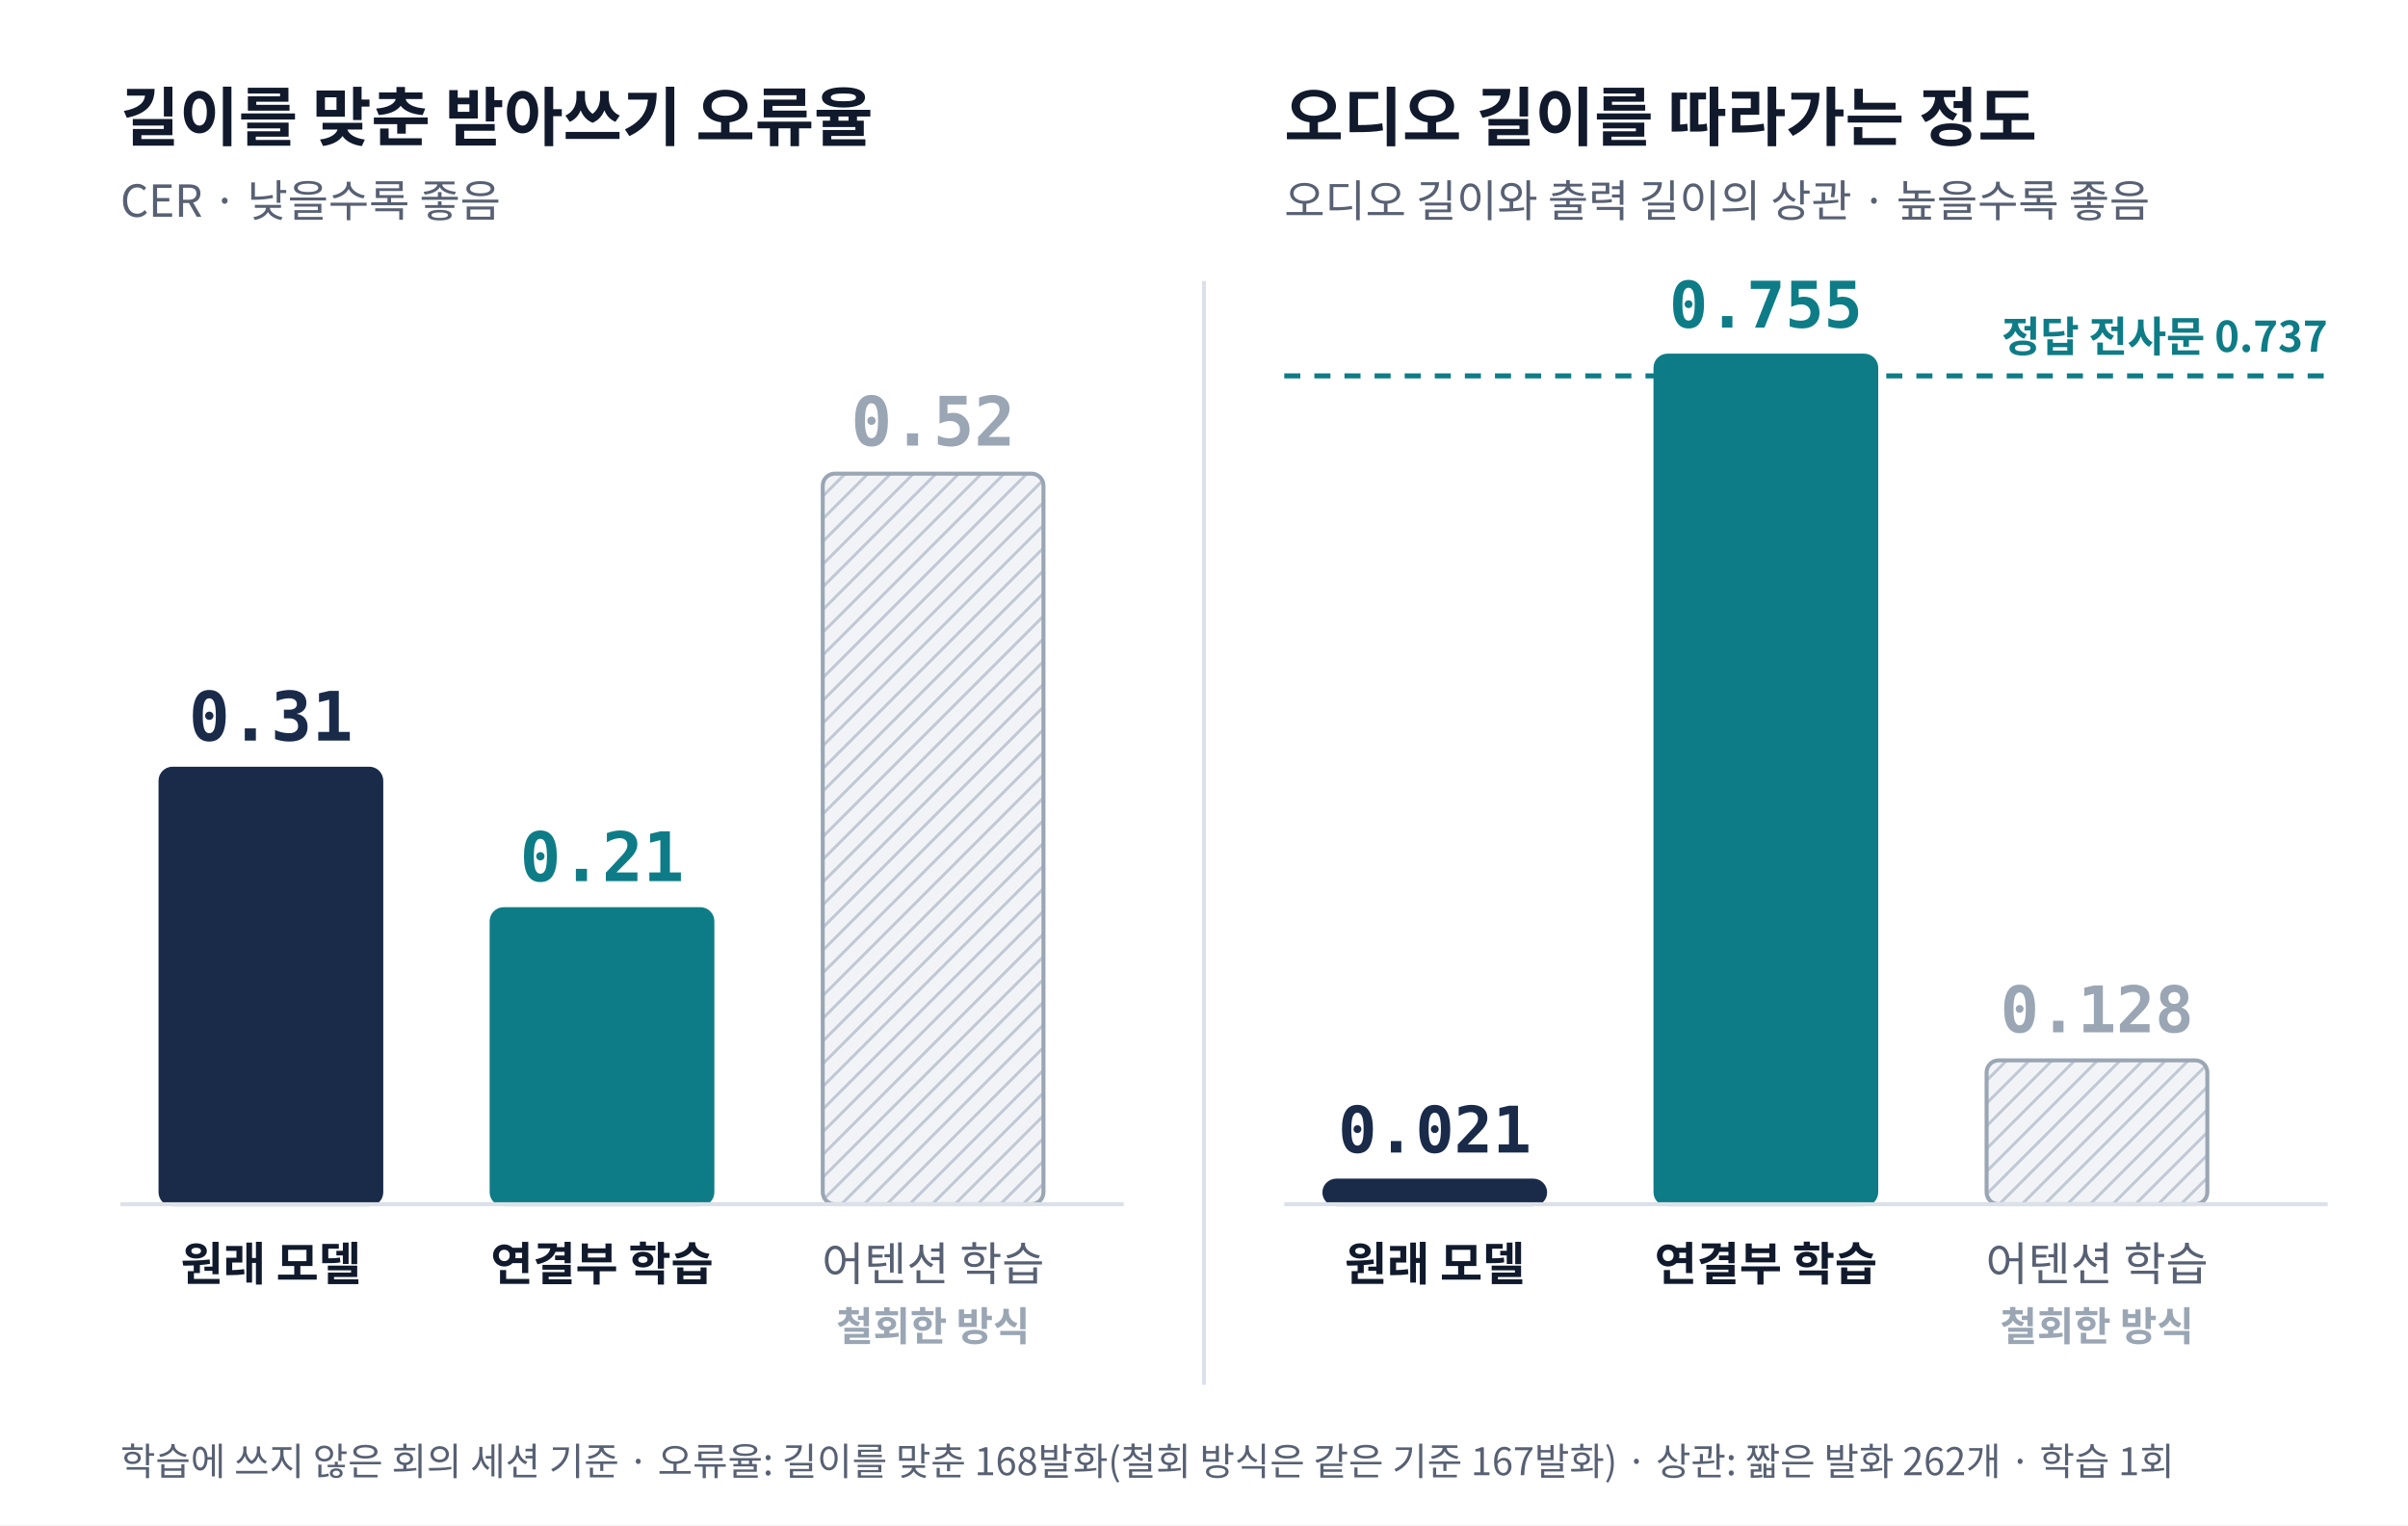
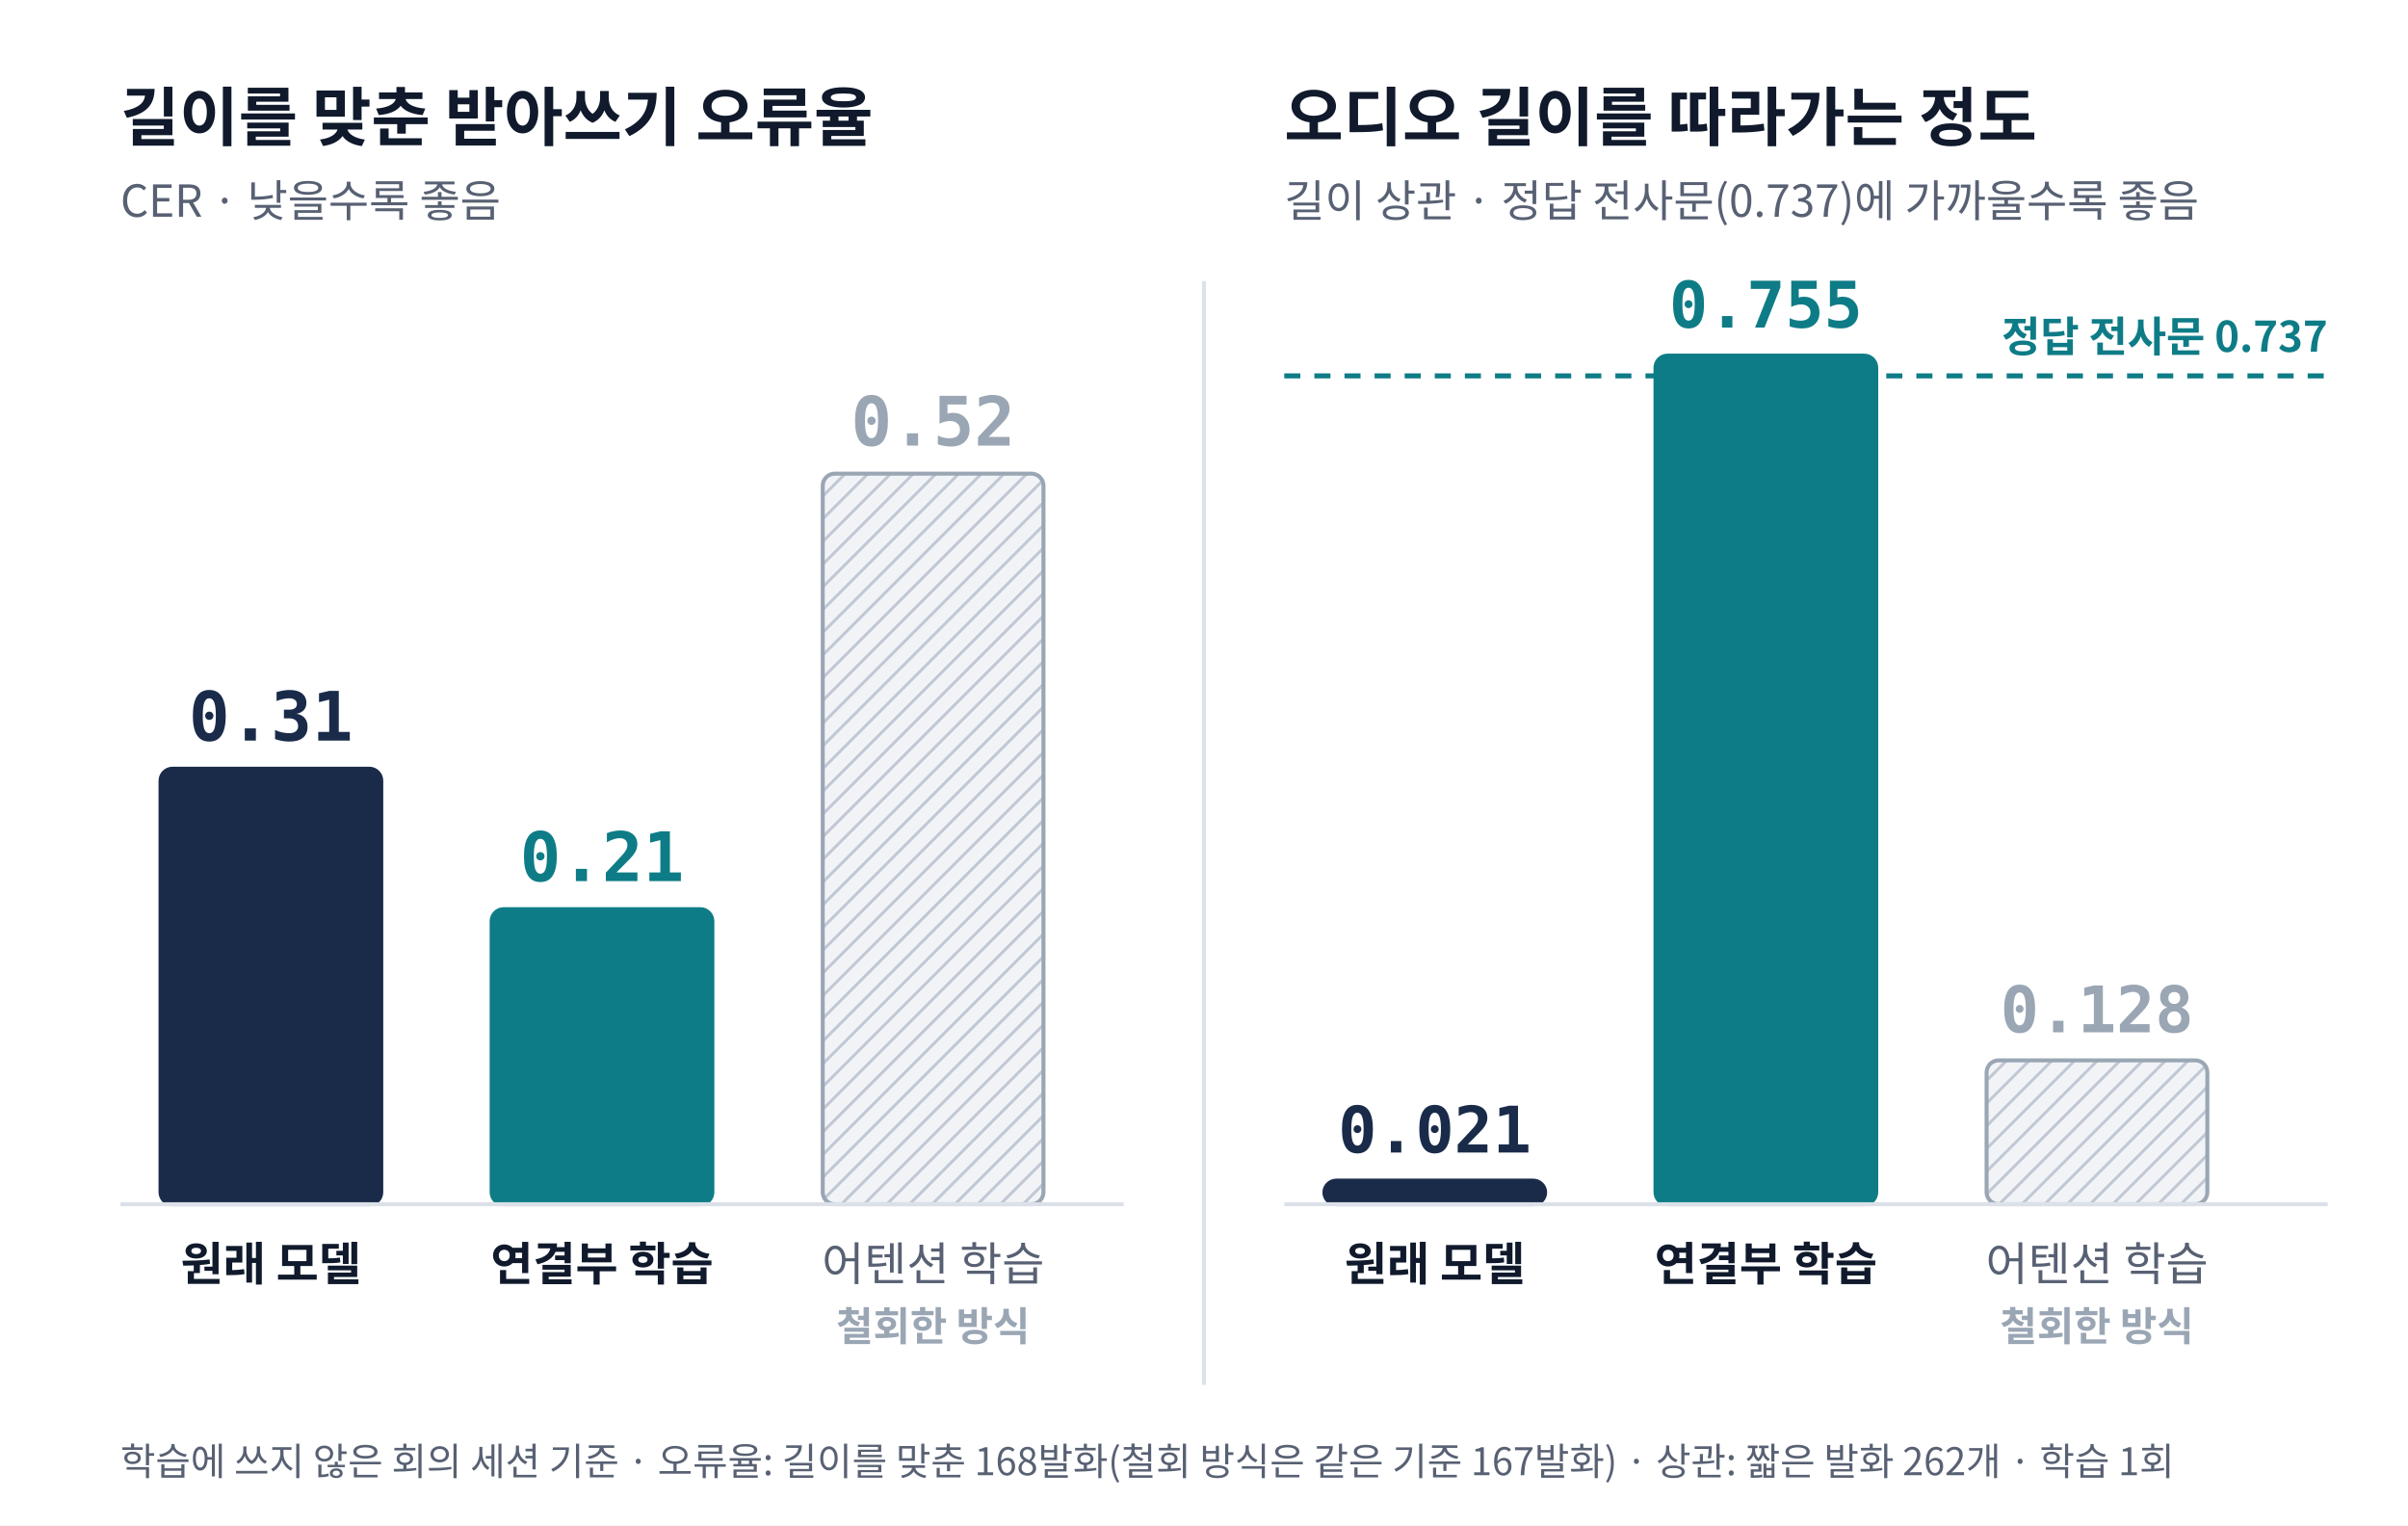
<svg xmlns="http://www.w3.org/2000/svg" viewBox="0 0 1200 760" width="1200" height="760" role="img" aria-label="길이를 맞춘 오류율과 오디오 길이-출력 길이 상관">
  <defs>
    <marker id="ah" viewBox="0 0 10 10" refX="9" refY="5" markerWidth="7" markerHeight="7" orient="auto-start-reverse">
      <path d="M0,0 L10,5 L0,10 z" fill="#586173" />
    </marker>
    <marker id="aht" viewBox="0 0 10 10" refX="9" refY="5" markerWidth="7" markerHeight="7" orient="auto-start-reverse">
      <path d="M0,0 L10,5 L0,10 z" fill="#0E7C86" />
    </marker>
    <pattern id="hatch" width="8" height="8" patternUnits="userSpaceOnUse" patternTransform="rotate(45)">
      <rect width="8" height="8" fill="#F1F3F6" />
      <line x1="0" y1="0" x2="0" y2="8" stroke="#C3CAD6" stroke-width="3" />
    </pattern>
  </defs>
  <rect width="1200" height="760" fill="#FFFFFF" />
  <text x="60" y="70" font-family="Pretendard, 'Apple SD Gothic Neo', 'Malgun Gothic', 'Noto Sans KR', 'Noto Sans CJK KR', sans-serif" font-size="32" font-weight="700" fill="#101A2C" text-anchor="start">길이를 맞춘 받아쓰기 오류율</text>
  <text x="60" y="108" font-family="Pretendard, 'Apple SD Gothic Neo', 'Malgun Gothic', 'Noto Sans KR', 'Noto Sans CJK KR', sans-serif" font-size="22" font-weight="400" fill="#586173" text-anchor="start">CER · 낮을수록 좋음</text>
  <rect x="80" y="383.0" width="110" height="217.0" rx="6" fill="#1A2B4A" stroke="#1A2B4A" stroke-width="2" opacity="1" />
  <text x="135" y="369.0" font-family="'IBM Plex Mono', 'SFMono-Regular', Menlo, Consolas, monospace" font-size="34" font-weight="700" fill="#1A2B4A" text-anchor="middle">0.31</text>
  <text x="135" y="638" font-family="Pretendard, 'Apple SD Gothic Neo', 'Malgun Gothic', 'Noto Sans KR', 'Noto Sans CJK KR', sans-serif" font-size="23" font-weight="600" fill="#101A2C" text-anchor="middle">원래 모델</text>
  <rect x="245" y="453.0" width="110" height="147.0" rx="6" fill="#0E7C86" stroke="#0E7C86" stroke-width="2" opacity="1" />
  <text x="300" y="439.0" font-family="'IBM Plex Mono', 'SFMono-Regular', Menlo, Consolas, monospace" font-size="34" font-weight="700" fill="#0E7C86" text-anchor="middle">0.21</text>
  <text x="300" y="638" font-family="Pretendard, 'Apple SD Gothic Neo', 'Malgun Gothic', 'Noto Sans KR', 'Noto Sans CJK KR', sans-serif" font-size="23" font-weight="600" fill="#101A2C" text-anchor="middle">연결부 학습</text>
  <rect x="410" y="236.0" width="110" height="364.0" rx="6" fill="url(#hatch)" stroke="#9AA6B4" stroke-width="2" opacity="1" />
  <text x="465" y="222.0" font-family="'IBM Plex Mono', 'SFMono-Regular', Menlo, Consolas, monospace" font-size="34" font-weight="700" fill="#9AA6B4" text-anchor="middle">0.52</text>
  <text x="465" y="638" font-family="Pretendard, 'Apple SD Gothic Neo', 'Malgun Gothic', 'Noto Sans KR', 'Noto Sans CJK KR', sans-serif" font-size="23" font-weight="400" fill="#586173" text-anchor="middle">어텐션 학습</text>
  <text x="465" y="668" font-family="Pretendard, 'Apple SD Gothic Neo', 'Malgun Gothic', 'Noto Sans KR', 'Noto Sans CJK KR', sans-serif" font-size="20" font-weight="600" fill="#9AA6B4" text-anchor="middle">철회한 방식</text>
  <line x1="60" y1="600" x2="560" y2="600" stroke="#DCE1E9" stroke-width="2" />
  <text x="640" y="70" font-family="Pretendard, 'Apple SD Gothic Neo', 'Malgun Gothic', 'Noto Sans KR', 'Noto Sans CJK KR', sans-serif" font-size="32" font-weight="700" fill="#101A2C" text-anchor="start">오디오 길이를 따라가는 정도</text>
-   <text x="640" y="108" font-family="Pretendard, 'Apple SD Gothic Neo', 'Malgun Gothic', 'Noto Sans KR', 'Noto Sans CJK KR', sans-serif" font-size="22" font-weight="400" fill="#586173" text-anchor="start">오디오 길이와 출력 길이의 상관 · 높을수록 좋음</text>
+   <text x="640" y="108" font-family="Pretendard, 'Apple SD Gothic Neo', 'Malgun Gothic', 'Noto Sans KR', 'Noto Sans CJK KR', sans-serif" font-size="22" font-weight="400" fill="#586173" text-anchor="start">길이 상관 · 정답 전사문(0.737)에 가까울수록 좋음</text>
  <rect x="660" y="588.24" width="110" height="11.76" rx="6" fill="#1A2B4A" stroke="#1A2B4A" stroke-width="2" opacity="1" />
  <text x="715" y="574.24" font-family="'IBM Plex Mono', 'SFMono-Regular', Menlo, Consolas, monospace" font-size="32" font-weight="700" fill="#1A2B4A" text-anchor="middle">0.021</text>
  <text x="715" y="638" font-family="Pretendard, 'Apple SD Gothic Neo', 'Malgun Gothic', 'Noto Sans KR', 'Noto Sans CJK KR', sans-serif" font-size="23" font-weight="600" fill="#101A2C" text-anchor="middle">원래 모델</text>
  <rect x="825" y="177.2" width="110" height="422.8" rx="6" fill="#0E7C86" stroke="#0E7C86" stroke-width="2" opacity="1" />
  <text x="880" y="163.2" font-family="'IBM Plex Mono', 'SFMono-Regular', Menlo, Consolas, monospace" font-size="32" font-weight="700" fill="#0E7C86" text-anchor="middle">0.755</text>
  <text x="880" y="638" font-family="Pretendard, 'Apple SD Gothic Neo', 'Malgun Gothic', 'Noto Sans KR', 'Noto Sans CJK KR', sans-serif" font-size="23" font-weight="600" fill="#101A2C" text-anchor="middle">연결부 학습</text>
  <rect x="990" y="528.32" width="110" height="71.68" rx="6" fill="url(#hatch)" stroke="#9AA6B4" stroke-width="2" opacity="1" />
  <text x="1045" y="514.32" font-family="'IBM Plex Mono', 'SFMono-Regular', Menlo, Consolas, monospace" font-size="32" font-weight="700" fill="#9AA6B4" text-anchor="middle">0.128</text>
  <text x="1045" y="638" font-family="Pretendard, 'Apple SD Gothic Neo', 'Malgun Gothic', 'Noto Sans KR', 'Noto Sans CJK KR', sans-serif" font-size="23" font-weight="400" fill="#586173" text-anchor="middle">어텐션 학습</text>
  <text x="1045" y="668" font-family="Pretendard, 'Apple SD Gothic Neo', 'Malgun Gothic', 'Noto Sans KR', 'Noto Sans CJK KR', sans-serif" font-size="20" font-weight="600" fill="#9AA6B4" text-anchor="middle">철회한 방식</text>
  <line x1="640" y1="187.28" x2="1160" y2="187.28" stroke="#0E7C86" stroke-width="2.5" stroke-dasharray="8 7" />
  <text x="1160" y="175.28" font-family="Pretendard, 'Apple SD Gothic Neo', 'Malgun Gothic', 'Noto Sans KR', 'Noto Sans CJK KR', sans-serif" font-size="21" font-weight="600" fill="#0E7C86" text-anchor="end">정답 전사문 0.737</text>
  <line x1="640" y1="600" x2="1160" y2="600" stroke="#DCE1E9" stroke-width="2" />
  <line x1="600" y1="140" x2="600" y2="690" stroke="#DCE1E9" stroke-width="2" />
  <text x="60" y="735" font-family="Pretendard, 'Apple SD Gothic Neo', 'Malgun Gothic', 'Noto Sans KR', 'Noto Sans CJK KR', sans-serif" font-size="19" font-weight="400" fill="#586173" text-anchor="start">학습에 쓰지 않은 회의 세션 기준 · 오류율: 길이를 맞춘 168발화(철회 방식은 같은 기준 167발화) · 상관: 짧은 발화 262개 · 학습 1회</text>
</svg>
